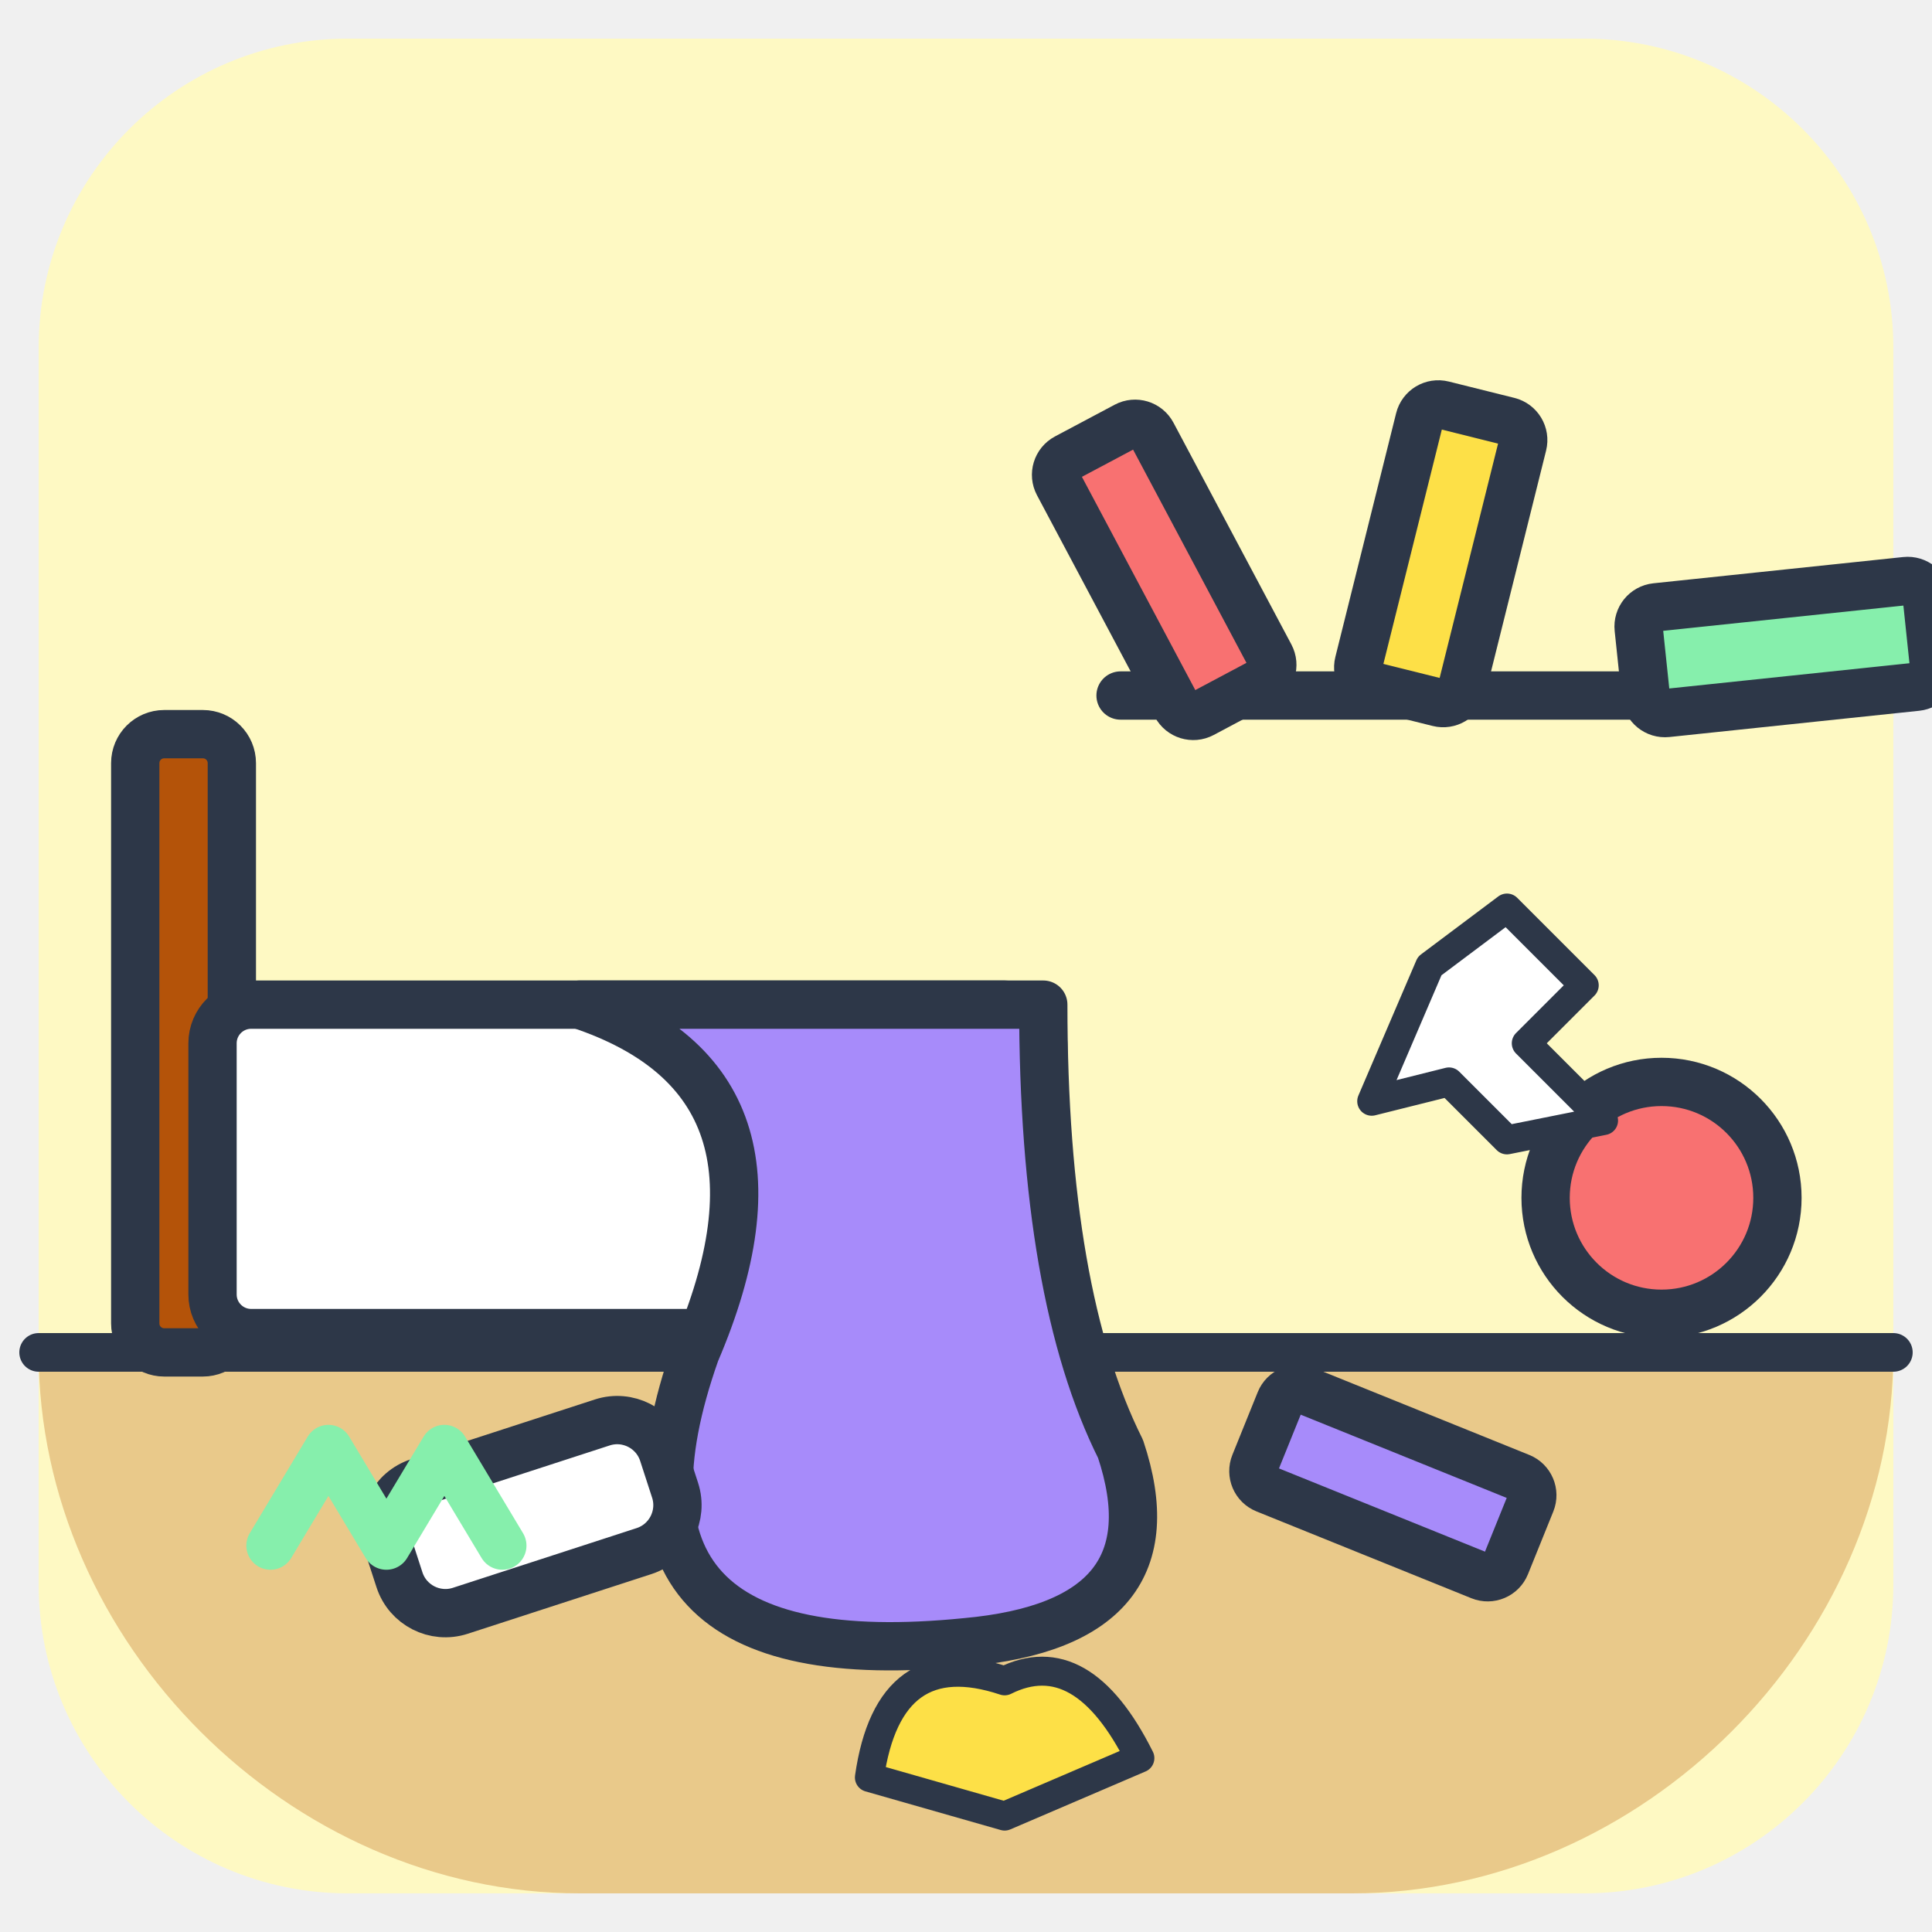
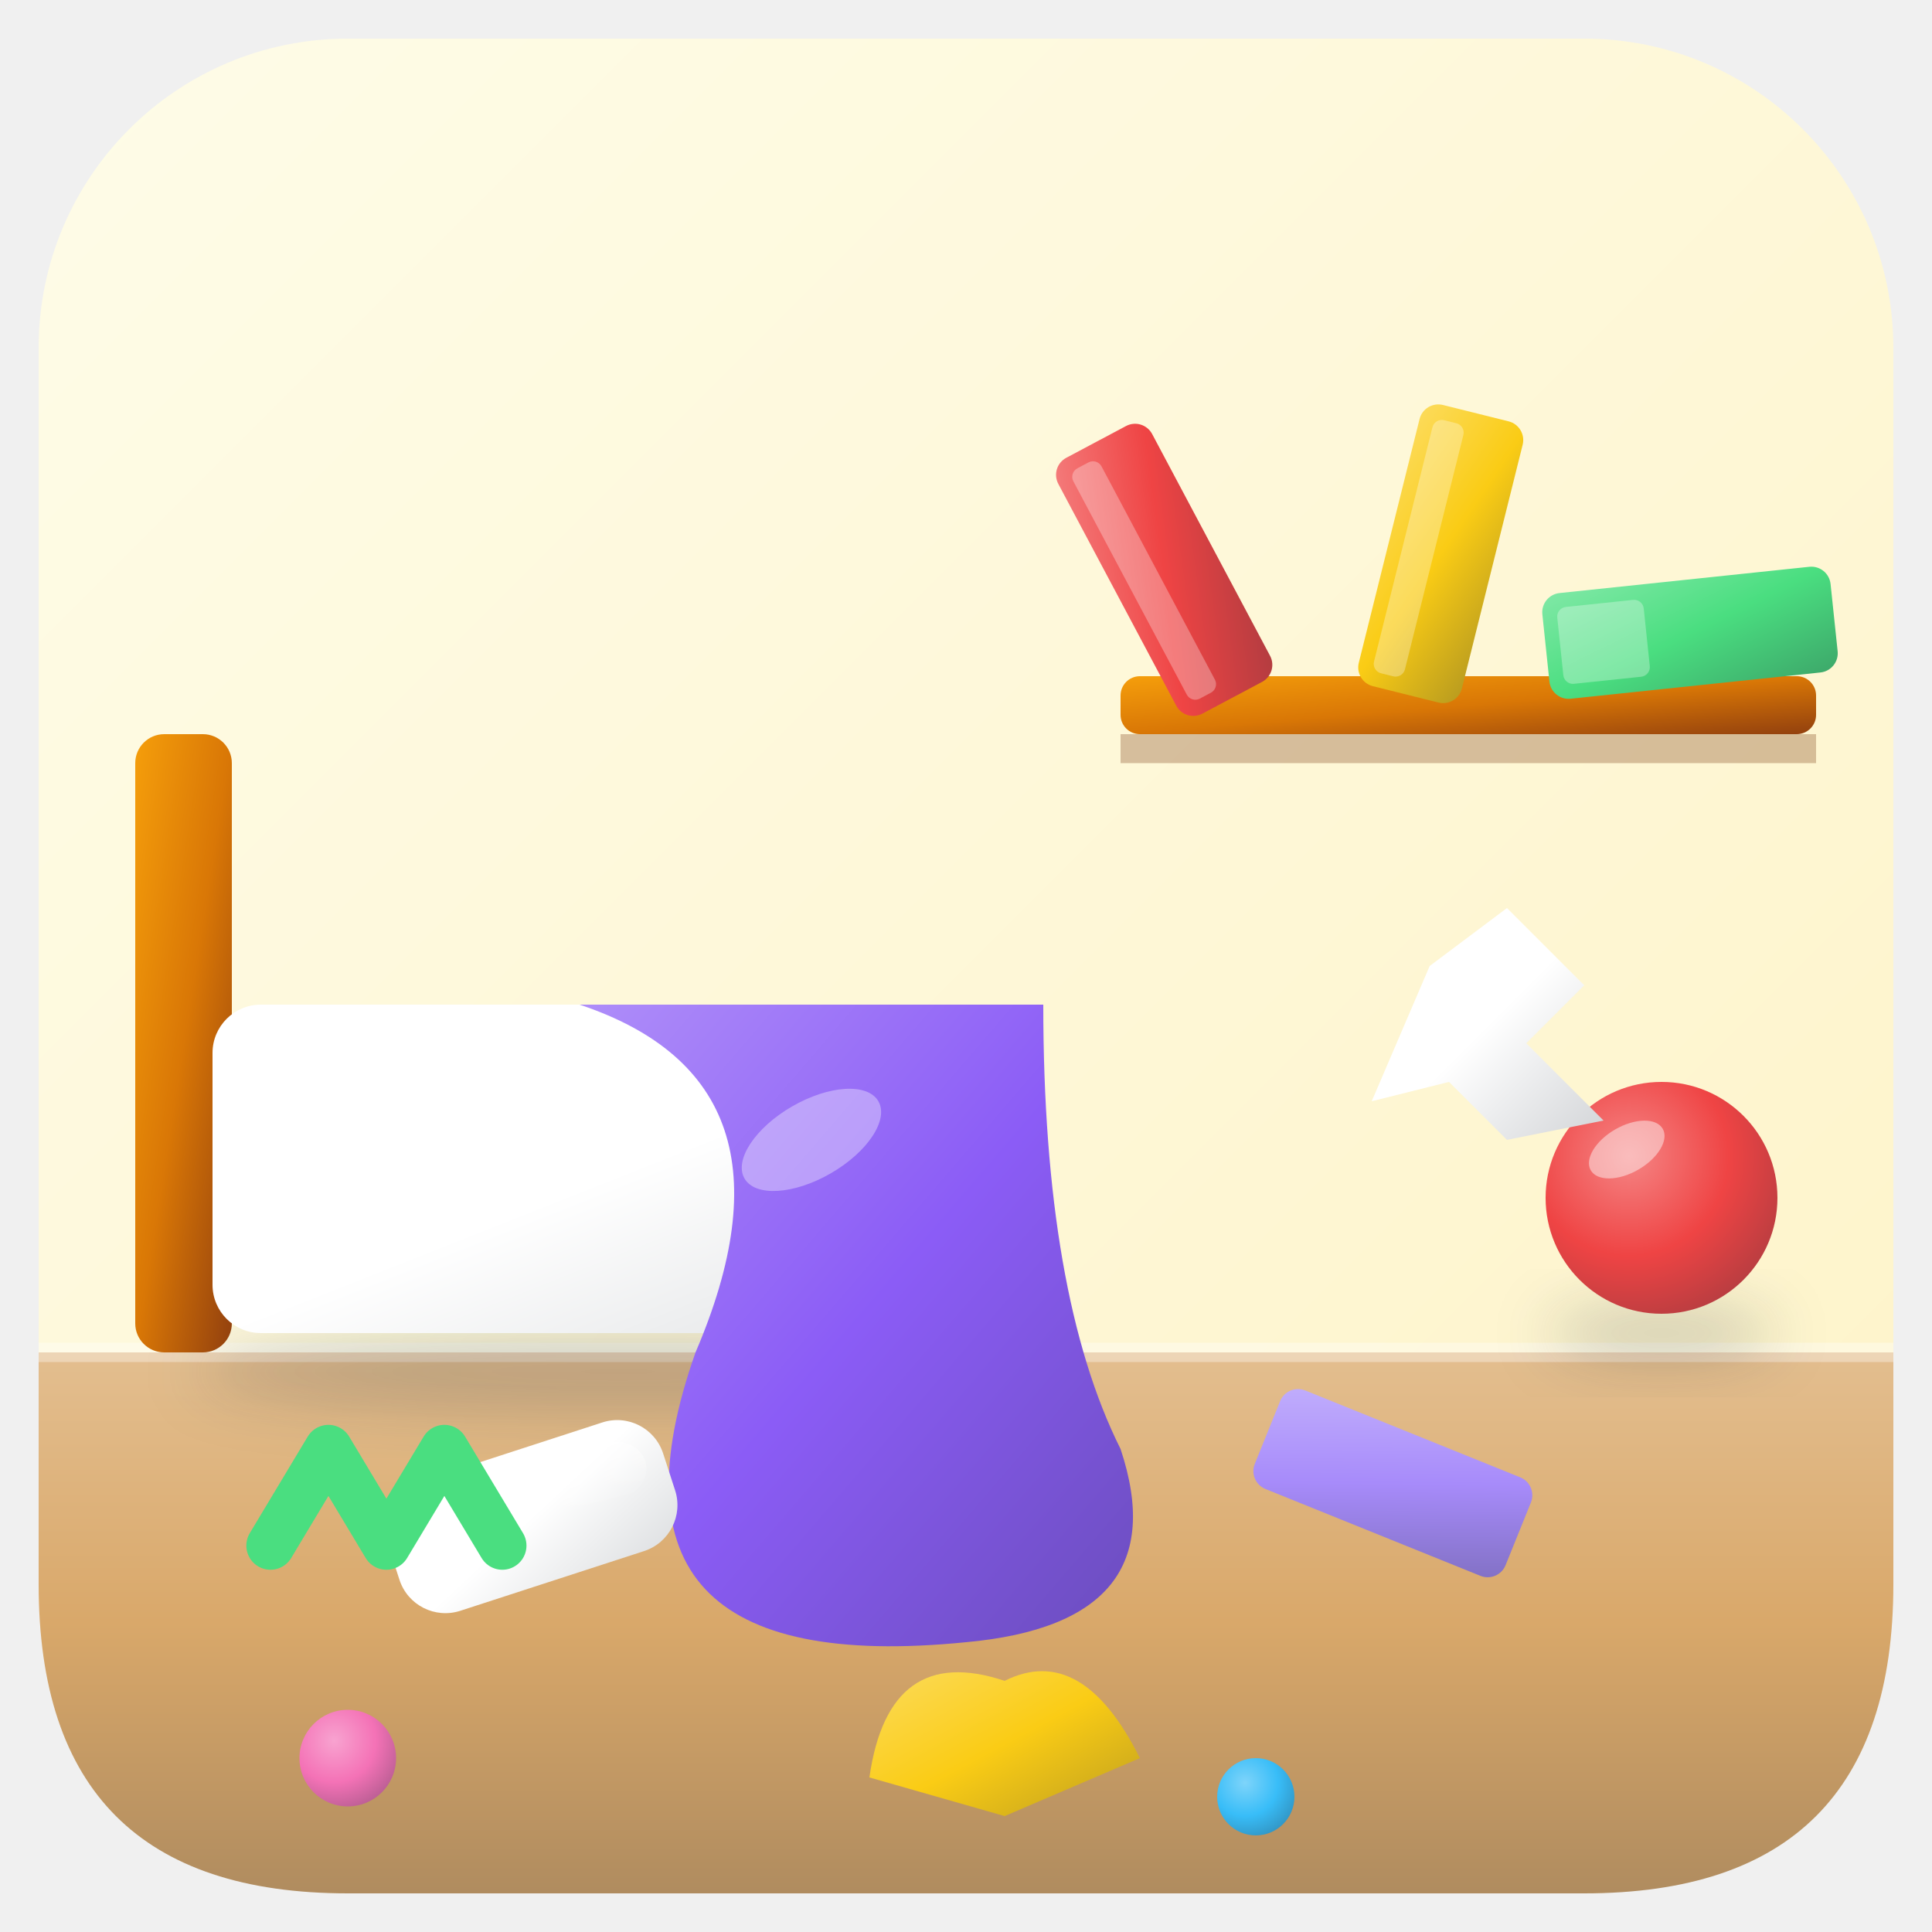
<svg xmlns="http://www.w3.org/2000/svg" viewBox="0 0 200 200" role="img" aria-label="מבולגן">
-   <rect x="4" y="4" width="192" height="192" rx="32" fill="#FEF9C3" />
-   <path d="M4 140H196C196 170 170 196 140 196H60C30 196 4 170 4 140Z" fill="#E9C98A" />
-   <g stroke="#2D3748" stroke-width="5" stroke-linejoin="round" stroke-linecap="round">
-     <path d="M4 140 H196" stroke-width="4" />
-     <path d="M116 72 H188" stroke-width="5" />
-     <rect x="122" y="42" width="11" height="30" rx="2" fill="#F87171" transform="rotate(-28 128 72)" />
-     <rect x="140" y="42" width="11" height="30" rx="2" fill="#FDE047" transform="rotate(14 146 72)" />
-     <rect x="170" y="62" width="30" height="11" rx="2" fill="#86EFAC" transform="rotate(-6 180 68)" />
-     <rect x="14" y="76" width="10" height="64" rx="3" fill="#B45309" />
-     <rect x="22" y="104" width="86" height="34" rx="4" fill="#fff" />
-     <path d="M60 104 Q84 112 72 140 Q60 174 100 170 Q122 168 116 150 Q108 134 108 104 Z" fill="#A78BFA" />
-     <rect x="40" y="150" width="30" height="14" rx="5" fill="#fff" transform="rotate(-18 55 157)" />
-     <rect x="130" y="148" width="28" height="11" rx="2" fill="#A78BFA" transform="rotate(22 144 154)" />
-     <circle cx="172" cy="124" r="12" fill="#F87171" />
-     <path d="M148 100 L156 94 L164 102 L158 108 L166 116 L156 118 L150 112 L142 114 Z" fill="#fff" stroke-width="3" />
-     <path d="M28 160 l6 -10 l6 10 l6 -10 l6 10" fill="none" stroke="#86EFAC" stroke-width="5" />
-     <path d="M90 184 Q92 170 104 174 Q112 170 118 182 L104 188 Z" fill="#FDE047" stroke-width="3" />
+   <defs>
+     <linearGradient id="tidy-messy-opposite-g0" x1="0" y1="0" x2="1" y2="1">
+       <stop offset="0" stop-color="#FEFCE8" />
+       <stop offset="1" stop-color="#FEF3C7" />
+     </linearGradient>
+     <linearGradient id="tidy-messy-opposite-g1" x1="0" y1="0" x2="0" y2="1">
+       <stop offset="0" stop-color="#e3be8f" />
+       <stop offset=".5" stop-color="#D9A86A" />
+       <stop offset="1" stop-color="#b08c5f" />
+     </linearGradient>
+     <linearGradient id="tidy-messy-opposite-g2" x1="0" y1="0" x2="1" y2="1">
+       <stop offset="0" stop-color="#F59E0B" />
+       <stop offset="0.5" stop-color="#D97706" />
+       <stop offset="1" stop-color="#92400E" />
+     </linearGradient>
+     <linearGradient id="tidy-messy-opposite-g3" x1="0" y1="0" x2="1" y2="1">
+       <stop offset="0" stop-color="#f47c7c" />
+       <stop offset=".5" stop-color="#EF4444" />
+       <stop offset="1" stop-color="#b13c40" />
+     </linearGradient>
+     <linearGradient id="tidy-messy-opposite-g4" x1="0" y1="0" x2="1" y2="1">
+       <stop offset="0" stop-color="#fcdb5b" />
+       <stop offset=".5" stop-color="#FACC15" />
+       <stop offset="1" stop-color="#b89b1f" />
+     </linearGradient>
+     <linearGradient id="tidy-messy-opposite-g5" x1="0" y1="0" x2="1" y2="1">
+       <stop offset="0" stop-color="#80e8a6" />
+       <stop offset=".5" stop-color="#4ADE80" />
+       <stop offset="1" stop-color="#3da86a" />
+     </linearGradient>
+     <linearGradient id="tidy-messy-opposite-g6" x1="0" y1="0" x2="1" y2="1">
+       <stop offset="0" stop-color="#ffffff" />
+       <stop offset=".5" stop-color="#FFFFFF" />
+       <stop offset="1" stop-color="#dddfe1" />
+     </linearGradient>
+     <linearGradient id="tidy-messy-opposite-g7" x1="0" y1="0" x2="1" y2="1">
+       <stop offset="0" stop-color="#ae8df9" />
+       <stop offset=".5" stop-color="#8B5CF6" />
+       <stop offset="1" stop-color="#6b4dbd" />
+     </linearGradient>
+     <linearGradient id="tidy-messy-opposite-g8" x1="0" y1="0" x2="0" y2="1">
+       <stop offset="0" stop-color="#fff" stop-opacity="0.55" />
+       <stop offset="1" stop-color="#fff" stop-opacity="0" />
+     </linearGradient>
+     <linearGradient id="tidy-messy-opposite-g9" x1="0" y1="0" x2="1" y2="1">
+       <stop offset="0" stop-color="#c1aefc" />
+       <stop offset=".5" stop-color="#A78BFA" />
+       <stop offset="1" stop-color="#8170c3" />
+     </linearGradient>
+     <radialGradient id="tidy-messy-opposite-g10" cx="0.36" cy="0.32" r="0.78">
+       <stop offset="0" stop-color="#f58585" />
+       <stop offset=".55" stop-color="#EF4444" />
+       <stop offset="1" stop-color="#b13c40" />
+     </radialGradient>
+     <linearGradient id="tidy-messy-opposite-g11" x1="0" y1="0" x2="1" y2="1">
+       <stop offset="0" stop-color="#ffffff" />
+       <stop offset=".5" stop-color="#FFFFFF" />
+       <stop offset="1" stop-color="#d2d4d7" />
+     </linearGradient>
+     <linearGradient id="tidy-messy-opposite-g12" x1="0" y1="0" x2="1" y2="1">
+       <stop offset="0" stop-color="#fcdb5b" />
+       <stop offset=".5" stop-color="#FACC15" />
+       <stop offset="1" stop-color="#bd9e1f" />
+     </linearGradient>
+     <radialGradient id="tidy-messy-opposite-g13" cx="0.36" cy="0.32" r="0.78">
+       <stop offset="0" stop-color="#f8a3d0" />
+       <stop offset=".55" stop-color="#F472B6" />
+       <stop offset="1" stop-color="#b45c90" />
+     </radialGradient>
+     <radialGradient id="tidy-messy-opposite-g14" cx="0.36" cy="0.32" r="0.78">
+       <stop offset="0" stop-color="#7ed4fa" />
+       <stop offset=".55" stop-color="#38BDF8" />
+       <stop offset="1" stop-color="#3191be" />
+     </radialGradient>
+     <filter id="tidy-messy-opposite-blur" x="-30%" y="-60%" width="160%" height="220%">
+       <feGaussianBlur stdDeviation="3" />
+     </filter>
+   </defs>
+   <rect x="4" y="4" width="192" height="192" rx="32" fill="url(#tidy-messy-opposite-g0)" />
+   <path d="M4 140 H196 V164 Q196 196 164 196 H36 Q4 196 4 164Z" fill="url(#tidy-messy-opposite-g1)" />
+   <path d="M4 140 H196" stroke="#fff" stroke-width="2" opacity=".35" />
+   <rect x="116" y="70" width="72" height="6" rx="2" fill="url(#tidy-messy-opposite-g2)" />
+   <rect x="116" y="76" width="72" height="3" fill="#78350F" opacity=".3" />
+   <g transform="rotate(-28 128 72)">
+     <rect x="122" y="42" width="11" height="30" rx="2" fill="url(#tidy-messy-opposite-g3)" />
+     <rect x="123.5" y="43.5" width="3.3" height="27" rx="1" fill="#fff" opacity=".3" />
  </g>
+   <g transform="rotate(14 146 72)">
+     <rect x="140" y="42" width="11" height="30" rx="2" fill="url(#tidy-messy-opposite-g4)" />
+     <rect x="141.5" y="43.5" width="3.3" height="27" rx="1" fill="#fff" opacity=".3" />
+   </g>
+   <g transform="rotate(-6 175 66)">
+     <rect x="160" y="60" width="30" height="11" rx="2" fill="url(#tidy-messy-opposite-g5)" />
+     <rect x="161.5" y="61.5" width="9" height="8" rx="1" fill="#fff" opacity=".3" />
+   </g>
+   <ellipse cx="64" cy="142" rx="44" ry="4" fill="#1E293B" opacity="0.2" filter="url(#tidy-messy-opposite-blur)" />
+   <rect x="14" y="76" width="10" height="64" rx="3" fill="url(#tidy-messy-opposite-g2)" />
+   <rect x="22" y="104" width="86" height="34" rx="5" fill="url(#tidy-messy-opposite-g6)" />
+   <path d="M60 104 Q84 112 72 140 Q60 174 100 170 Q122 168 116 150 Q108 134 108 104 Z" fill="url(#tidy-messy-opposite-g7)" />
+   <ellipse cx="84" cy="118" rx="8" ry="4" fill="#fff" opacity="0.35" transform="rotate(-30 84 118)" />
+   <g transform="rotate(-18 55 157)">
+     <rect x="40" y="150" width="30" height="14" rx="5" fill="url(#tidy-messy-opposite-g6)" />
+     <rect x="42" y="152" width="26" height="6.3" rx="4" fill="url(#tidy-messy-opposite-g8)" />
+   </g>
+   <g transform="rotate(22 144 154)">
+     <rect x="130" y="148" width="28" height="11" rx="2" fill="url(#tidy-messy-opposite-g9)" />
+   </g>
+   <ellipse cx="172" cy="138" rx="12" ry="3" fill="#1E293B" opacity="0.2" filter="url(#tidy-messy-opposite-blur)" />
+   <circle cx="172" cy="124" r="12" fill="url(#tidy-messy-opposite-g10)" />
+   <ellipse cx="168.4" cy="119" rx="4.3" ry="2.4" fill="#fff" opacity="0.45" transform="rotate(-30 168.4 119)" />
+   <path d="M148 100 L156 94 L164 102 L158 108 L166 116 L156 118 L150 112 L142 114 Z" fill="url(#tidy-messy-opposite-g11)" />
+   <path d="M28 160 l6 -10 l6 10 l6 -10 l6 10" fill="none" stroke="#4ADE80" stroke-width="5" stroke-linecap="round" stroke-linejoin="round" />
+   <path d="M90 184 Q92 170 104 174 Q112 170 118 182 L104 188 Z" fill="url(#tidy-messy-opposite-g12)" />
+   <circle cx="36" cy="182" r="5" fill="url(#tidy-messy-opposite-g13)" />
+   <circle cx="130" cy="186" r="4" fill="url(#tidy-messy-opposite-g14)" />
</svg>
